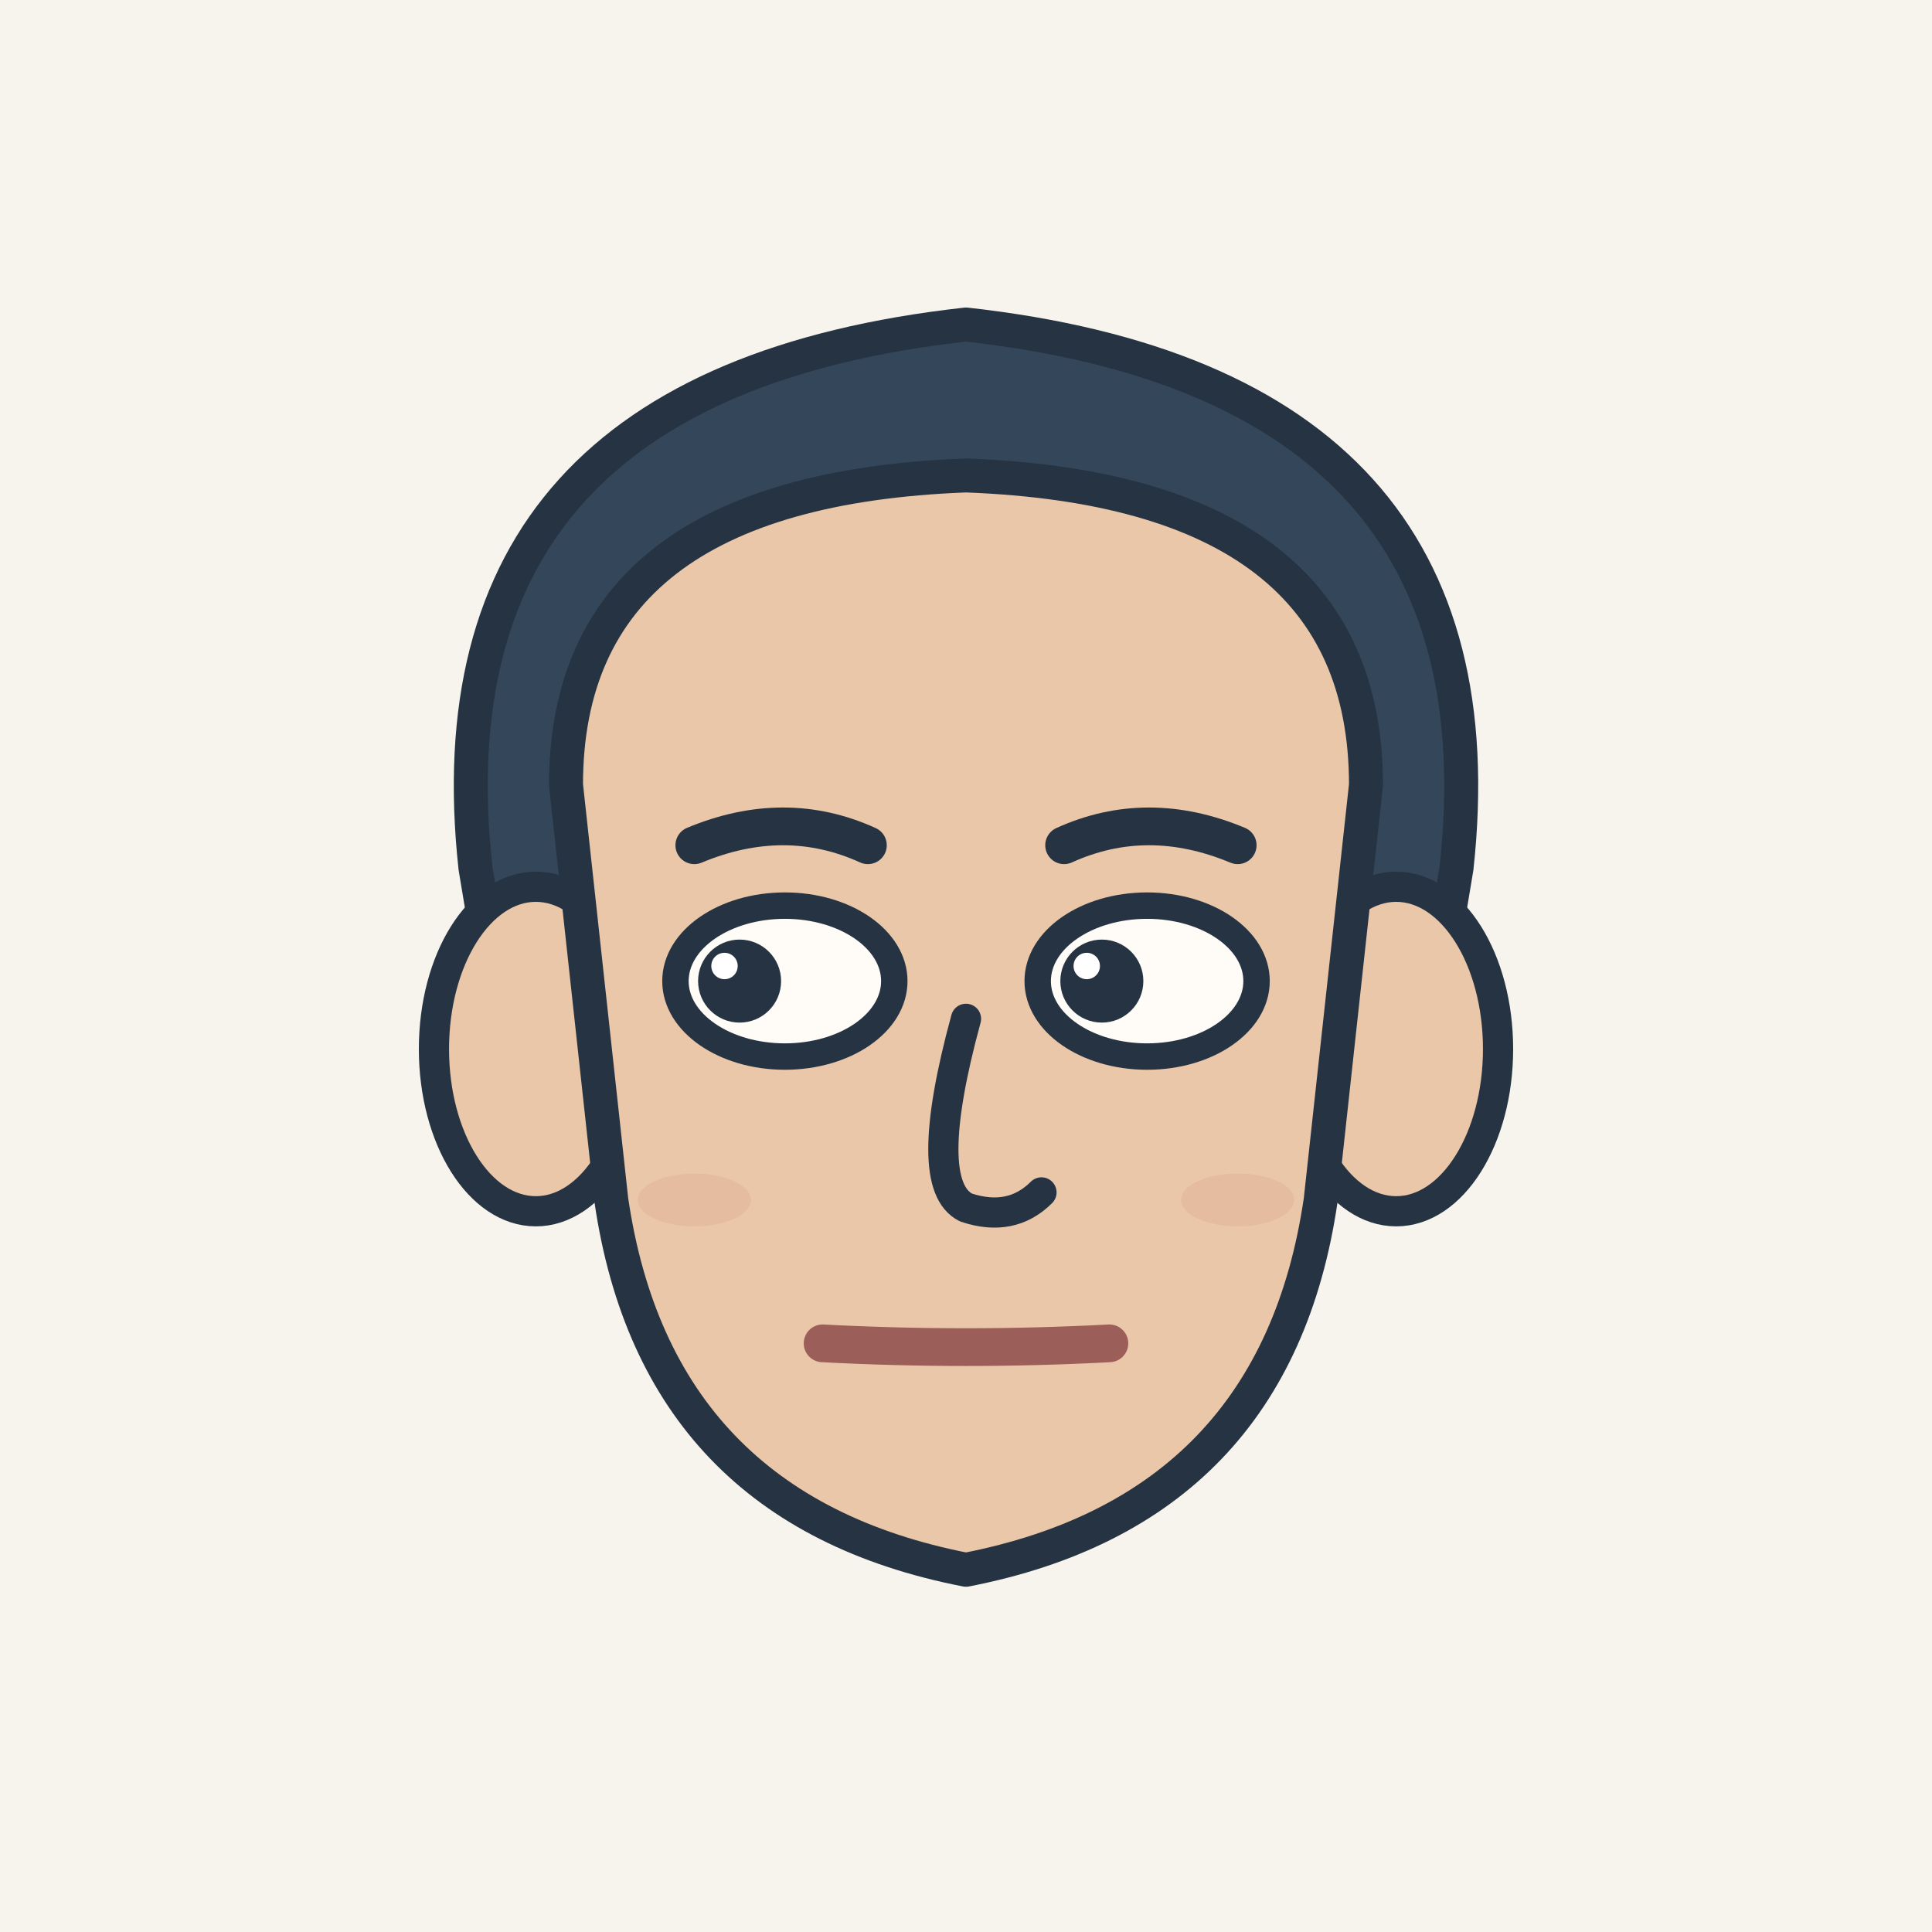
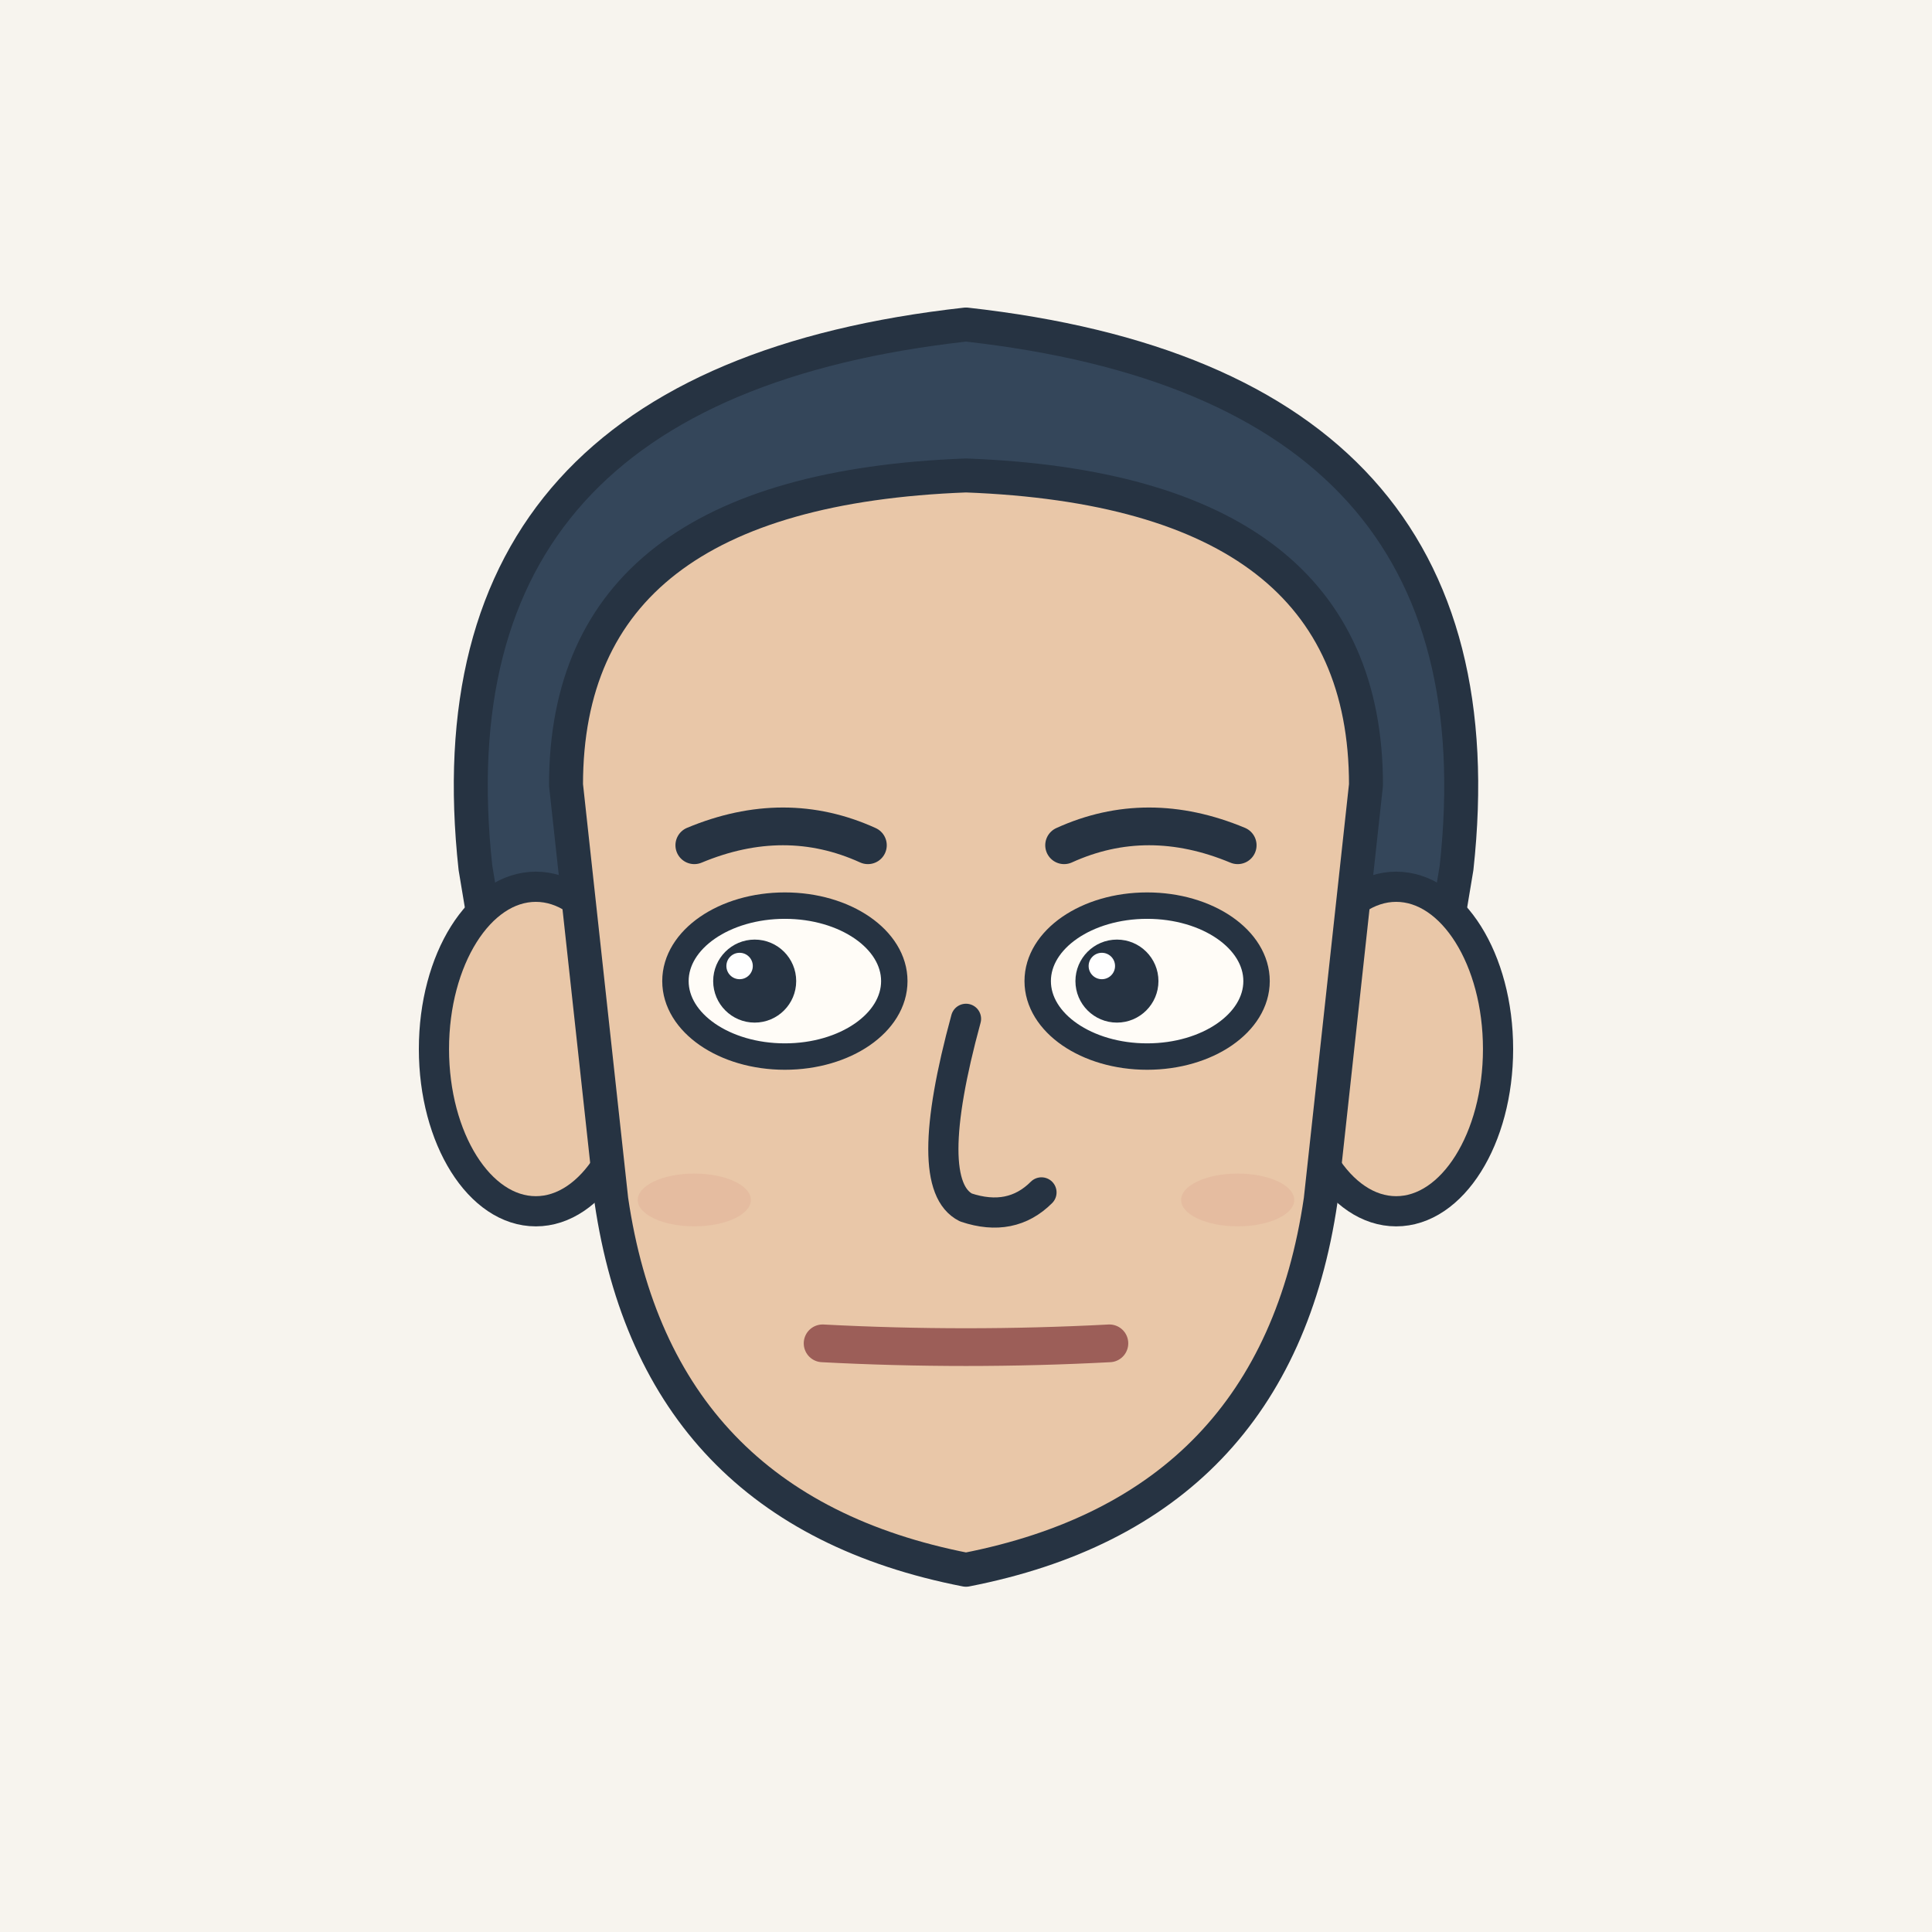
<svg xmlns="http://www.w3.org/2000/svg" width="512" height="512" viewBox="0 0 512 512">
  <rect width="512" height="512" fill="#F7F4EE" />
  <path d="M126 230 Q112 102 256 86 Q400 102 386 230 L374 302 Q356 258 344 224 Q256 184 168 224 Q156 258 138 302 Z" fill="#34465A" stroke="#263342" stroke-width="9" stroke-linejoin="round" />
  <ellipse cx="142" cy="278" rx="27" ry="43" fill="#E9C7A8" stroke="#263342" stroke-width="8" />
  <ellipse cx="370" cy="278" rx="27" ry="43" fill="#E9C7A8" stroke="#263342" stroke-width="8" />
  <path d="M150 208 Q150 130 256 126 Q362 130 362 208 L350 318 Q338 400 256 416 Q174 400 162 318 Z" fill="#E9C7A8" stroke="#263342" stroke-width="9" stroke-linejoin="round" />
  <path d="M184 224 Q208 214 230 224" fill="none" stroke="#263342" stroke-width="10" stroke-linecap="round" />
  <path d="M282 224 Q304 214 328 224" fill="none" stroke="#263342" stroke-width="10" stroke-linecap="round" />
  <ellipse cx="208" cy="260" rx="29" ry="20" fill="#FFFCF7" stroke="#263342" stroke-width="7" />
  <ellipse cx="304" cy="260" rx="29" ry="20" fill="#FFFCF7" stroke="#263342" stroke-width="7" />
-   <circle cx="196" cy="260" r="11" fill="#263342" />
-   <circle cx="292" cy="260" r="11" fill="#263342" />
-   <circle cx="192" cy="256" r="3.5" fill="#FFFFFF" />
-   <circle cx="288" cy="256" r="3.5" fill="#FFFFFF" />
+   <circle cx="200" cy="260" r="11" fill="#263342" />
+   <circle cx="296" cy="260" r="11" fill="#263342" />
+   <circle cx="196" cy="256" r="3.5" fill="#FFFFFF" />
+   <circle cx="292" cy="256" r="3.5" fill="#FFFFFF" />
  <path d="M256 270 Q244 314 256 320 Q268 324 276 316" fill="none" stroke="#263342" stroke-width="8" stroke-linecap="round" stroke-linejoin="round" />
  <path d="M218 356 Q256 358 294 356" fill="none" stroke="#9C5E58" stroke-width="10" stroke-linecap="round" />
  <ellipse cx="184" cy="318" rx="15" ry="7" fill="#D99C87" opacity=".24" />
  <ellipse cx="328" cy="318" rx="15" ry="7" fill="#D99C87" opacity=".24" />
</svg>
